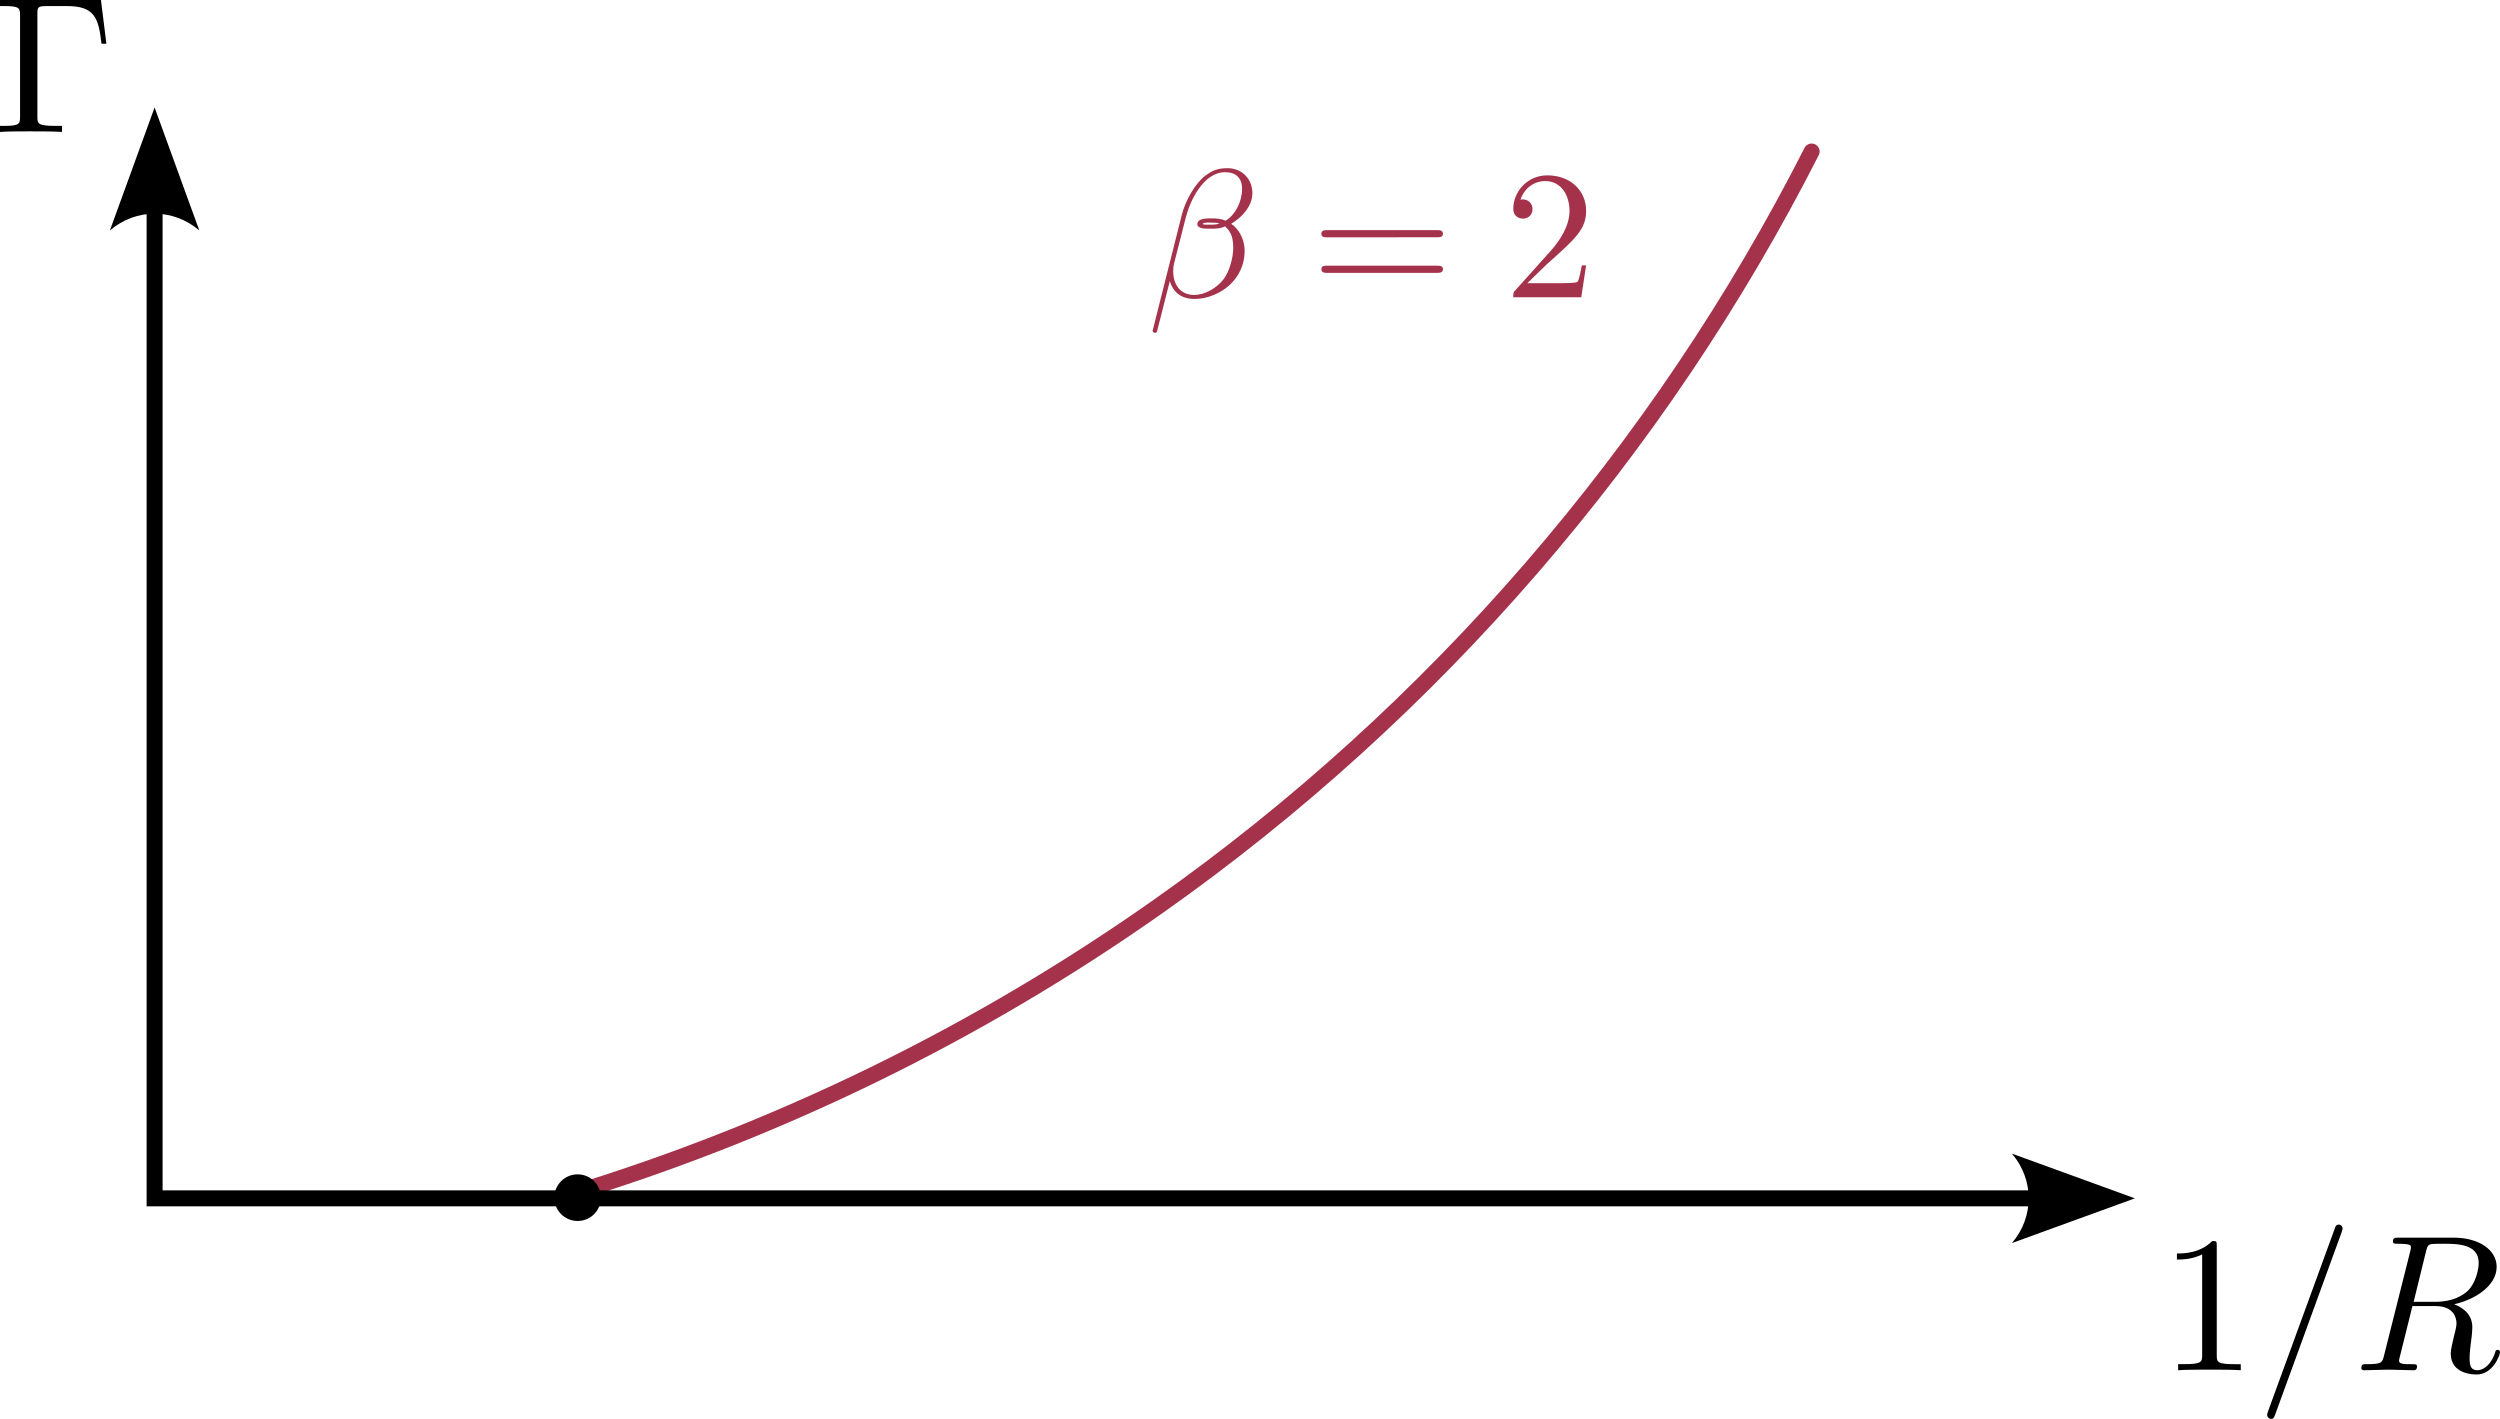
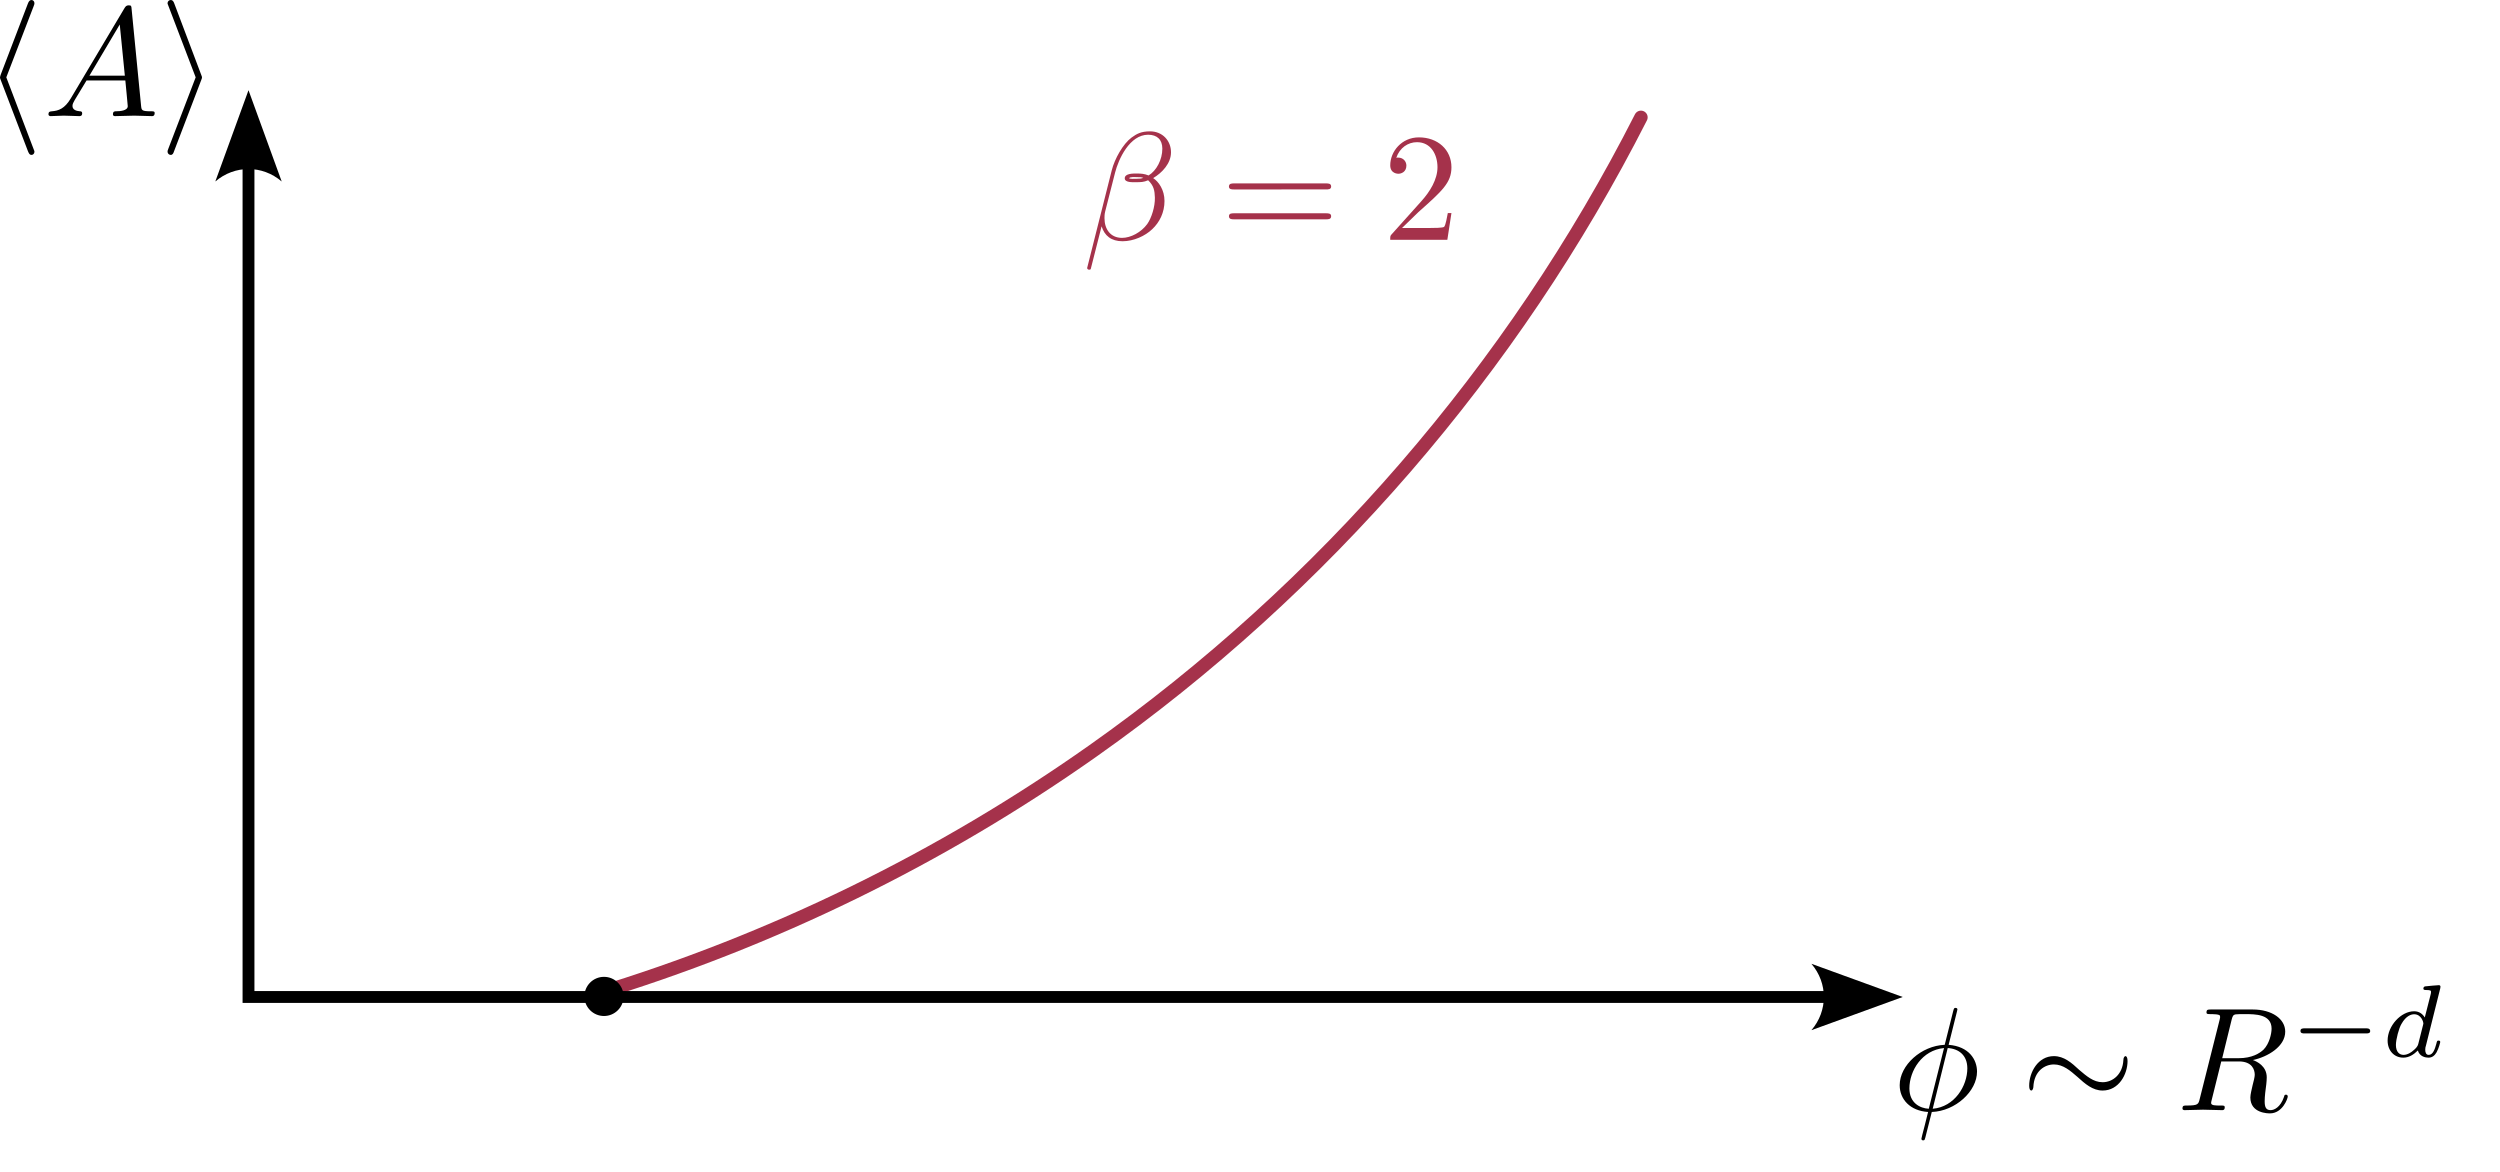
- <svg xmlns="http://www.w3.org/2000/svg" width="88.441mm" height="50.195mm" viewBox="0 0 88.441 50.195" version="1.1" id="svg1">
+ <svg xmlns="http://www.w3.org/2000/svg" width="79.919mm" height="37.447mm" viewBox="0 0 79.919 37.447" version="1.1" id="svg1">
  <defs id="defs1">
    <marker style="overflow:visible" id="marker2" refX="0" refY="0" orient="auto-start-reverse" markerWidth="1" markerHeight="1" viewBox="0 0 1 1" preserveAspectRatio="xMidYMid">
      <path transform="scale(0.7)" d="M -2,-4 9,0 -2,4 c 2,-2.33 2,-5.66 0,-8 z" style="fill:context-stroke;fill-rule:evenodd;stroke:none" id="path2" />
    </marker>
    <marker style="overflow:visible" id="ConcaveTriangle" refX="0" refY="0" orient="auto-start-reverse" markerWidth="1" markerHeight="1" viewBox="0 0 1 1" preserveAspectRatio="xMidYMid">
      <path transform="scale(0.7)" d="M -2,-4 9,0 -2,4 c 2,-2.33 2,-5.66 0,-8 z" style="fill:context-stroke;fill-rule:evenodd;stroke:none" id="path7" />
    </marker>
  </defs>
-   <g id="layer1" transform="translate(-43.51487,-39.58497)">
-     <path style="fill:none;stroke:#a5324b;stroke-width:0.565;stroke-linecap:round;stroke-linejoin:miter;stroke-dasharray:none;stroke-opacity:1" d="M 63.524,81.881 C 71.017,79.611 78.142,76.13 84.537,71.615 94.235,64.77 102.228,55.528 107.604,44.945" id="path3" />
-     <path style="fill:none;stroke:#000000;stroke-width:0.565;stroke-linecap:butt;stroke-linejoin:miter;stroke-dasharray:none;stroke-opacity:1;marker-start:url(#marker2);marker-end:url(#ConcaveTriangle)" d="M 48.984,46.947 V 81.978 h 66.496" id="path1" />
-     <g transform="matrix(1.951331,0,0,1.951331,43.51487,20.0058)" id="g4">
-       <g id="surface4" transform="matrix(0.352778,0,0,0.352778,-0.818841,-0.71217)">
-         <g style="fill:#000000;fill-opacity:1" id="g3">
-           <g id="use2" transform="translate(1.993,8.8)">
-             <path style="stroke:none" d="m 5.516,21.661 h -5.188 v 0.312 H 0.562 c 0.766,0 0.797,0.109 0.797,0.469 v 5.219 c 0,0.359 -0.031,0.469 -0.797,0.469 H 0.328 v 0.312 c 0.344,-0.031 1.125,-0.031 1.516,-0.031 0.406,0 1.312,0 1.672,0.031 v -0.312 H 3.188 c -0.938,0 -0.938,-0.125 -0.938,-0.469 v -5.297 c 0,-0.328 0.016,-0.391 0.484,-0.391 h 1.031 c 1.422,0 1.625,0.594 1.781,1.937 h 0.25 z m 0,0" id="path3-1" />
-           </g>
-         </g>
-       </g>
-     </g>
-     <g transform="matrix(1.951331,0,0,1.951331,120.5263,82.9071)" id="g5">
-       <g id="surface4-1" transform="matrix(0.352778,0,0,0.352778,-1.01728,-0.698721)">
-         <g style="fill:#000000;fill-opacity:1" id="g6">
-           <g id="use5" transform="translate(1.993,9.465)">
-             <path style="stroke:none" d="m 2.938,-6.375 c 0,-0.25 0,-0.266 -0.234,-0.266 C 2.078,-6 1.203,-6 0.891,-6 v 0.312 c 0.203,0 0.781,0 1.297,-0.266 v 5.172 c 0,0.359 -0.031,0.469 -0.922,0.469 h -0.312 V 0 c 0.344,-0.031 1.203,-0.031 1.609,-0.031 0.391,0 1.266,0 1.609,0.031 v -0.312 h -0.312 c -0.906,0 -0.922,-0.109 -0.922,-0.469 z m 0,0" id="path7-1" />
-           </g>
-         </g>
-         <g style="fill:#000000;fill-opacity:1" id="g7">
-           <g id="use6" transform="translate(6.974,9.465)">
-             <path style="stroke:none" d="m 4.375,-7.094 c 0.047,-0.141 0.047,-0.172 0.047,-0.188 0,-0.109 -0.078,-0.203 -0.188,-0.203 -0.078,0 -0.141,0.031 -0.172,0.094 l -3.469,9.5 C 0.547,2.25 0.547,2.281 0.547,2.297 0.547,2.406 0.641,2.5 0.75,2.5 0.875,2.5 0.906,2.422 0.969,2.25 Z m 0,0" id="path8" />
-           </g>
-           <g id="use7" transform="translate(11.9553,9.465)">
-             <path style="stroke:none" d="m 3.734,-6.125 c 0.062,-0.234 0.094,-0.328 0.281,-0.359 C 4.109,-6.5 4.422,-6.5 4.625,-6.5 c 0.703,0 1.812,0 1.812,0.984 0,0.344 -0.156,1.031 -0.547,1.422 -0.266,0.25 -0.781,0.578 -1.688,0.578 H 3.094 Z m 1.438,2.734 c 1.016,-0.219 2.188,-0.922 2.188,-1.922 0,-0.859 -0.891,-1.5 -2.203,-1.5 H 2.328 c -0.203,0 -0.297,0 -0.297,0.203 C 2.031,-6.5 2.125,-6.5 2.312,-6.5 c 0.016,0 0.203,0 0.375,0.016 0.188,0.031 0.266,0.031 0.266,0.172 0,0.031 0,0.062 -0.031,0.188 l -1.344,5.344 C 1.484,-0.391 1.469,-0.312 0.672,-0.312 0.5,-0.312 0.406,-0.312 0.406,-0.109 0.406,0 0.531,0 0.547,0 c 0.281,0 0.984,-0.031 1.25,-0.031 0.281,0 1,0.031 1.281,0.031 0.078,0 0.188,0 0.188,-0.203 0,-0.109 -0.078,-0.109 -0.281,-0.109 -0.359,0 -0.641,0 -0.641,-0.172 0,-0.062 0.016,-0.109 0.031,-0.172 l 0.656,-2.641 h 1.188 c 0.906,0 1.078,0.562 1.078,0.906 0,0.141 -0.078,0.453 -0.141,0.688 C 5.094,-1.422 5,-1.062 5,-0.859 5,0.219 6.203,0.219 6.328,0.219 c 0.844,0 1.203,-1 1.203,-1.141 0,-0.125 -0.109,-0.125 -0.125,-0.125 -0.094,0 -0.109,0.062 -0.125,0.141 C 7.031,-0.172 6.594,0 6.375,0 6.047,0 5.969,-0.219 5.969,-0.609 c 0,-0.312 0.062,-0.812 0.109,-1.141 0.016,-0.141 0.031,-0.328 0.031,-0.469 0,-0.766 -0.672,-1.078 -0.938,-1.172 z m 0,0" id="path9" />
-           </g>
-         </g>
-       </g>
-     </g>
-     <g transform="matrix(1.840674,0,0,1.840674,84.28945,45.53455)" id="g9" style="fill:#a5324b">
+   <g id="layer1" transform="translate(-46.4419, -47.4648)">
+     <path style="fill:none;stroke:#a5324b;stroke-width:0.565;stroke-linecap:round;stroke-linejoin:miter;stroke-dasharray:none;stroke-opacity:1" d="M 63.524,81.881 C 71.017,79.611 78.142,76.13 84.537,71.615 94.235,64.77 102.228,55.528 107.604,44.945" id="path3" transform="matrix(0.7593402,0,0,0.7593402,17.19083,17.08748)" />
+     <path style="fill:none;stroke:#000000;stroke-width:0.379;stroke-linecap:butt;stroke-linejoin:miter;stroke-dasharray:none;stroke-opacity:1;marker-start:url(#marker2);marker-end:url(#ConcaveTriangle)" d="M 54.386,52.736 V 79.336 H 104.879" id="path1" />
+     <g transform="matrix(1.397698,0,0,1.397698,81.1952,51.66369)" id="g9" style="fill:#a5324b">
      <g id="surface4-1-1" transform="matrix(0.352778,0,0,0.352778,-0.807817,-0.663134)" style="fill:#a5324b">
        <g style="fill:#a5324b;fill-opacity:1" id="g6-1">
          <g id="use5-1" transform="translate(1.993,8.911)" style="fill:#a5324b">
            <path style="fill:#a5324b;stroke:none" d="m 5.734,-5.672 c 0,-0.75 -0.547,-1.359 -1.359,-1.359 -0.578,0 -0.859,0.156 -1.203,0.406 C 2.625,-6.219 2.078,-5.25 1.891,-4.5 L 0.297,1.828 C 0.297,1.875 0.344,1.938 0.422,1.938 0.5,1.938 0.531,1.906 0.531,1.891 L 1.234,-0.875 c 0.188,0.609 0.625,0.969 1.359,0.969 C 3.312,0.094 4.062,-0.25 4.516,-0.688 5,-1.141 5.312,-1.781 5.312,-2.516 c 0,-0.719 -0.375,-1.25 -0.734,-1.484 0.578,-0.344 1.156,-0.953 1.156,-1.672 z M 3.938,-4.016 c -0.125,0.047 -0.234,0.062 -0.484,0.062 -0.141,0 -0.328,0.016 -0.438,-0.031 0.031,-0.109 0.391,-0.078 0.5,-0.078 0.203,0 0.297,0 0.422,0.047 z M 5.172,-5.906 c 0,0.703 -0.375,1.422 -0.891,1.734 C 4,-4.281 3.812,-4.297 3.516,-4.297 c -0.219,0 -0.781,-0.016 -0.781,0.312 0,0.281 0.516,0.25 0.688,0.25 0.375,0 0.531,0 0.828,-0.125 0.375,0.359 0.422,0.672 0.438,1.125 0.016,0.578 -0.219,1.328 -0.5,1.719 C 3.797,-0.484 3.125,-0.125 2.562,-0.125 c -0.766,0 -1.141,-0.578 -1.141,-1.281 0,-0.094 0,-0.25 0.047,-0.438 L 2.109,-4.359 C 2.328,-5.219 3.047,-6.812 4.25,-6.812 c 0.578,0 0.922,0.312 0.922,0.906 z m 0,0" id="path8-1" />
          </g>
        </g>
        <g style="fill:#a5324b;fill-opacity:1" id="g7-1">
          <g id="use6-1" transform="translate(10.921,8.911)" style="fill:#a5324b">
            <path style="fill:#a5324b;stroke:none" d="m 6.844,-3.266 c 0.156,0 0.344,0 0.344,-0.188 C 7.188,-3.656 7,-3.656 6.859,-3.656 h -5.969 c -0.141,0 -0.328,0 -0.328,0.203 0,0.188 0.188,0.188 0.328,0.188 z m 0.016,1.938 c 0.141,0 0.328,0 0.328,-0.203 0,-0.188 -0.188,-0.188 -0.344,-0.188 H 0.891 c -0.141,0 -0.328,0 -0.328,0.188 0,0.203 0.188,0.203 0.328,0.203 z m 0,0" id="path9-1" />
          </g>
        </g>
        <g style="fill:#a5324b;fill-opacity:1" id="g8">
          <g id="use7-1" transform="translate(21.43951,8.911)" style="fill:#a5324b">
            <path style="fill:#a5324b;stroke:none" d="m 1.266,-0.766 1.062,-1.031 c 1.547,-1.375 2.141,-1.906 2.141,-2.906 0,-1.141 -0.891,-1.938 -2.109,-1.938 -1.125,0 -1.859,0.922 -1.859,1.812 0,0.547 0.5,0.547 0.531,0.547 0.172,0 0.516,-0.109 0.516,-0.531 0,-0.25 -0.188,-0.516 -0.531,-0.516 -0.078,0 -0.094,0 -0.125,0.016 0.219,-0.656 0.766,-1.016 1.344,-1.016 0.906,0 1.328,0.812 1.328,1.625 C 3.562,-3.906 3.078,-3.125 2.516,-2.5 l -1.906,2.125 C 0.5,-0.266 0.5,-0.234 0.5,0 H 4.203 L 4.469,-1.734 H 4.234 C 4.172,-1.438 4.109,-1 4,-0.844 3.938,-0.766 3.281,-0.766 3.062,-0.766 Z m 0,0" id="path10" />
          </g>
        </g>
      </g>
    </g>
-     <circle style="fill:#000000;fill-opacity:1;stroke:none;stroke-width:0.764;stroke-linecap:round;stroke-linejoin:round;stroke-dasharray:none" id="path11" cx="63.949" cy="81.954" r="0.825" />
+     <circle style="fill:#000000;fill-opacity:1;stroke:none;stroke-width:0.58;stroke-linecap:round;stroke-linejoin:round;stroke-dasharray:none" id="path11" cx="65.75" cy="79.318" r="0.626" />
+     <g transform="matrix(1.405967,0,0,1.405967,46.4419,47.46479)" id="g1">
+       <g id="surface4-1-1-1" transform="matrix(0.352778,0,0,0.352778,-1.08894,-0.698721)">
+         <g style="fill:#000000;fill-opacity:1" id="g6-1-1">
+           <g id="use5-1-1" transform="translate(1.993,9.465)">
+             <path style="stroke:none" d="M 3.266,-7.094 C 3.312,-7.203 3.312,-7.234 3.312,-7.281 c 0,-0.109 -0.078,-0.203 -0.188,-0.203 -0.094,0 -0.172,0.062 -0.234,0.234 l -1.75,4.578 C 1.125,-2.609 1.094,-2.547 1.094,-2.5 c 0,0.031 0,0.062 0.047,0.172 L 2.891,2.25 C 2.938,2.359 2.984,2.5 3.125,2.5 c 0.109,0 0.188,-0.094 0.188,-0.203 0,-0.031 0,-0.047 -0.047,-0.156 L 1.5,-2.5 Z m 0,0" id="path8-1-1" />
+           </g>
+         </g>
+         <g style="fill:#000000;fill-opacity:1" id="g7-1-1">
+           <g id="use6-1-1" transform="translate(5.867,9.465)">
+             <path style="stroke:none" d="M 1.781,-1.141 C 1.391,-0.484 1,-0.344 0.562,-0.312 0.438,-0.297 0.344,-0.297 0.344,-0.109 0.344,-0.047 0.406,0 0.484,0 0.75,0 1.062,-0.031 1.328,-0.031 c 0.344,0 0.688,0.031 1,0.031 0.062,0 0.188,0 0.188,-0.188 0,-0.109 -0.078,-0.125 -0.156,-0.125 -0.219,-0.016 -0.469,-0.094 -0.469,-0.344 0,-0.125 0.062,-0.234 0.141,-0.375 l 0.766,-1.266 h 2.5 c 0.016,0.203 0.156,1.562 0.156,1.656 0,0.297 -0.516,0.328 -0.719,0.328 C 4.594,-0.312 4.5,-0.312 4.5,-0.109 4.5,0 4.609,0 4.641,0 5.047,0 5.469,-0.031 5.875,-0.031 6.125,-0.031 6.766,0 7.016,0 7.062,0 7.188,0 7.188,-0.203 7.188,-0.312 7.094,-0.312 6.953,-0.312 6.344,-0.312 6.344,-0.375 6.312,-0.672 l -0.609,-6.219 c -0.016,-0.203 -0.016,-0.25 -0.188,-0.25 -0.156,0 -0.203,0.078 -0.266,0.172 z M 2.984,-2.609 4.938,-5.906 5.266,-2.609 Z m 0,0" id="path9-1-1" />
+           </g>
+         </g>
+         <g style="fill:#000000;fill-opacity:1" id="g8-1">
+           <g id="use7-1-1" transform="translate(13.339,9.465)">
+             <path style="stroke:none" d="M 2.719,-2.328 C 2.766,-2.438 2.766,-2.469 2.766,-2.5 c 0,-0.016 0,-0.047 -0.047,-0.156 L 0.984,-7.25 c -0.062,-0.172 -0.125,-0.234 -0.234,-0.234 -0.109,0 -0.203,0.094 -0.203,0.203 0,0.031 0,0.047 0.047,0.156 L 2.359,-2.5 0.594,2.109 C 0.547,2.219 0.547,2.25 0.547,2.297 0.547,2.406 0.641,2.5 0.75,2.5 0.875,2.5 0.922,2.391 0.953,2.297 Z m 0,0" id="path10-1" />
+           </g>
+         </g>
+       </g>
+     </g>
+     <g transform="matrix(1.338773,0,0,1.338773,107.1708,78.95842)" id="g2">
+       <g id="surface4" transform="matrix(0.352778,0,0,0.352778,-0.873963,-0.702822)">
+         <g style="fill:#000000;fill-opacity:1" id="g10">
+           <g id="use9" transform="translate(1.993,10.451)">
+             <path style="stroke:none" d="m 4.359,-6.672 c 0,-0.031 0.031,-0.141 0.031,-0.141 0,-0.016 0,-0.109 -0.125,-0.109 -0.094,0 -0.109,0.031 -0.156,0.203 L 3.531,-4.422 c -1.578,0.062 -3.047,1.375 -3.047,2.734 0,0.953 0.703,1.734 1.922,1.812 C 2.328,0.422 2.25,0.75 2.172,1.062 c -0.125,0.469 -0.219,0.844 -0.219,0.875 0,0.094 0.078,0.109 0.125,0.109 C 2.125,2.047 2.141,2.031 2.172,2 2.188,1.984 2.25,1.75 2.281,1.609 L 2.656,0.125 c 1.609,-0.062 3.062,-1.406 3.062,-2.734 0,-0.797 -0.531,-1.703 -1.922,-1.812 z m -1.906,6.578 c -0.594,-0.031 -1.312,-0.391 -1.312,-1.375 0,-1.203 0.859,-2.594 2.344,-2.734 z m 1.281,-4.109 c 0.766,0.047 1.328,0.5 1.328,1.375 0,1.188 -0.859,2.609 -2.344,2.734 z m 0,0" id="path14" />
+           </g>
+         </g>
+         <g style="fill:#000000;fill-opacity:1" id="g11">
+           <g id="use10" transform="translate(10.696,10.451)">
+             <path style="stroke:none" d="m 7.203,-3.328 c 0,-0.219 -0.062,-0.328 -0.141,-0.328 -0.047,0 -0.141,0.078 -0.141,0.266 -0.047,0.953 -0.703,1.5 -1.406,1.5 -0.625,0 -1.094,-0.422 -1.594,-0.844 -0.5,-0.469 -1.016,-0.922 -1.703,-0.922 -1.078,0 -1.672,1.094 -1.672,2 0,0.328 0.125,0.328 0.141,0.328 0.109,0 0.141,-0.203 0.141,-0.234 0.047,-1.094 0.781,-1.531 1.391,-1.531 0.625,0 1.109,0.422 1.594,0.844 0.516,0.469 1.031,0.922 1.703,0.922 1.094,0 1.688,-1.094 1.688,-2 z m 0,0" id="path15" />
+           </g>
+         </g>
+         <g style="fill:#000000;fill-opacity:1" id="g12">
+           <g id="use11" transform="translate(21.212,10.451)">
+             <path style="stroke:none" d="m 3.734,-6.125 c 0.062,-0.234 0.094,-0.328 0.281,-0.359 C 4.109,-6.5 4.422,-6.5 4.625,-6.5 c 0.703,0 1.812,0 1.812,0.984 0,0.344 -0.156,1.031 -0.547,1.422 -0.266,0.25 -0.781,0.578 -1.688,0.578 H 3.094 Z m 1.438,2.734 c 1.016,-0.219 2.188,-0.922 2.188,-1.922 0,-0.859 -0.891,-1.5 -2.203,-1.5 H 2.328 c -0.203,0 -0.297,0 -0.297,0.203 C 2.031,-6.5 2.125,-6.5 2.312,-6.5 c 0.016,0 0.203,0 0.375,0.016 0.188,0.031 0.266,0.031 0.266,0.172 0,0.031 0,0.062 -0.031,0.188 l -1.344,5.344 C 1.484,-0.391 1.469,-0.312 0.672,-0.312 0.5,-0.312 0.406,-0.312 0.406,-0.109 0.406,0 0.531,0 0.547,0 c 0.281,0 0.984,-0.031 1.25,-0.031 0.281,0 1,0.031 1.281,0.031 0.078,0 0.188,0 0.188,-0.203 0,-0.109 -0.078,-0.109 -0.281,-0.109 -0.359,0 -0.641,0 -0.641,-0.172 0,-0.062 0.016,-0.109 0.031,-0.172 l 0.656,-2.641 h 1.188 c 0.906,0 1.078,0.562 1.078,0.906 0,0.141 -0.078,0.453 -0.141,0.688 C 5.094,-1.422 5,-1.062 5,-0.859 5,0.219 6.203,0.219 6.328,0.219 c 0.844,0 1.203,-1 1.203,-1.141 0,-0.125 -0.109,-0.125 -0.125,-0.125 -0.094,0 -0.109,0.062 -0.125,0.141 C 7.031,-0.172 6.594,0 6.375,0 6.047,0 5.969,-0.219 5.969,-0.609 c 0,-0.312 0.062,-0.812 0.109,-1.141 0.016,-0.141 0.031,-0.328 0.031,-0.469 0,-0.766 -0.672,-1.078 -0.938,-1.172 z m 0,0" id="path16" />
+           </g>
+         </g>
+         <g style="fill:#000000;fill-opacity:1" id="g13">
+           <g id="use12" transform="translate(28.854,6.836)">
+             <path style="stroke:none" d="m 5.188,-1.578 c 0.109,0 0.281,0 0.281,-0.156 0,-0.188 -0.172,-0.188 -0.281,-0.188 H 1.031 c -0.109,0 -0.281,0 -0.281,0.172 0,0.172 0.156,0.172 0.281,0.172 z m 0,0" id="path17" />
+           </g>
+         </g>
+         <g style="fill:#000000;fill-opacity:1" id="g14">
+           <g id="use13" transform="translate(35.08,6.836)">
+             <path style="stroke:none" d="M 3.984,-4.625 C 3.984,-4.641 4,-4.734 4,-4.734 4,-4.781 3.984,-4.844 3.891,-4.844 3.75,-4.844 3.172,-4.781 3,-4.766 c -0.047,0 -0.156,0.016 -0.156,0.156 0,0.094 0.109,0.094 0.188,0.094 0.328,0 0.328,0.062 0.328,0.109 0,0.047 0,0.094 -0.016,0.156 L 2.938,-2.656 c -0.141,-0.234 -0.375,-0.422 -0.719,-0.422 -0.891,0 -1.797,0.984 -1.797,1.984 0,0.688 0.453,1.156 1.062,1.156 0.375,0 0.703,-0.203 0.984,-0.484 C 2.594,0 3,0.062 3.188,0.062 c 0.25,0 0.422,-0.141 0.547,-0.359 0.156,-0.281 0.25,-0.672 0.25,-0.703 0,-0.094 -0.094,-0.094 -0.109,-0.094 -0.109,0 -0.109,0.031 -0.156,0.219 C 3.625,-0.531 3.5,-0.125 3.203,-0.125 3.031,-0.125 2.969,-0.281 2.969,-0.469 c 0,-0.125 0.016,-0.188 0.047,-0.281 z M 2.5,-0.875 C 2.453,-0.672 2.297,-0.531 2.141,-0.406 2.078,-0.344 1.797,-0.125 1.5,-0.125 c -0.266,0 -0.516,-0.188 -0.516,-0.672 0,-0.375 0.203,-1.141 0.375,-1.422 0.312,-0.562 0.672,-0.656 0.859,-0.656 0.484,0 0.625,0.531 0.625,0.609 0,0.016 -0.016,0.078 -0.016,0.094 z m 0,0" id="path18" />
+           </g>
+         </g>
+       </g>
+     </g>
  </g>
</svg>
